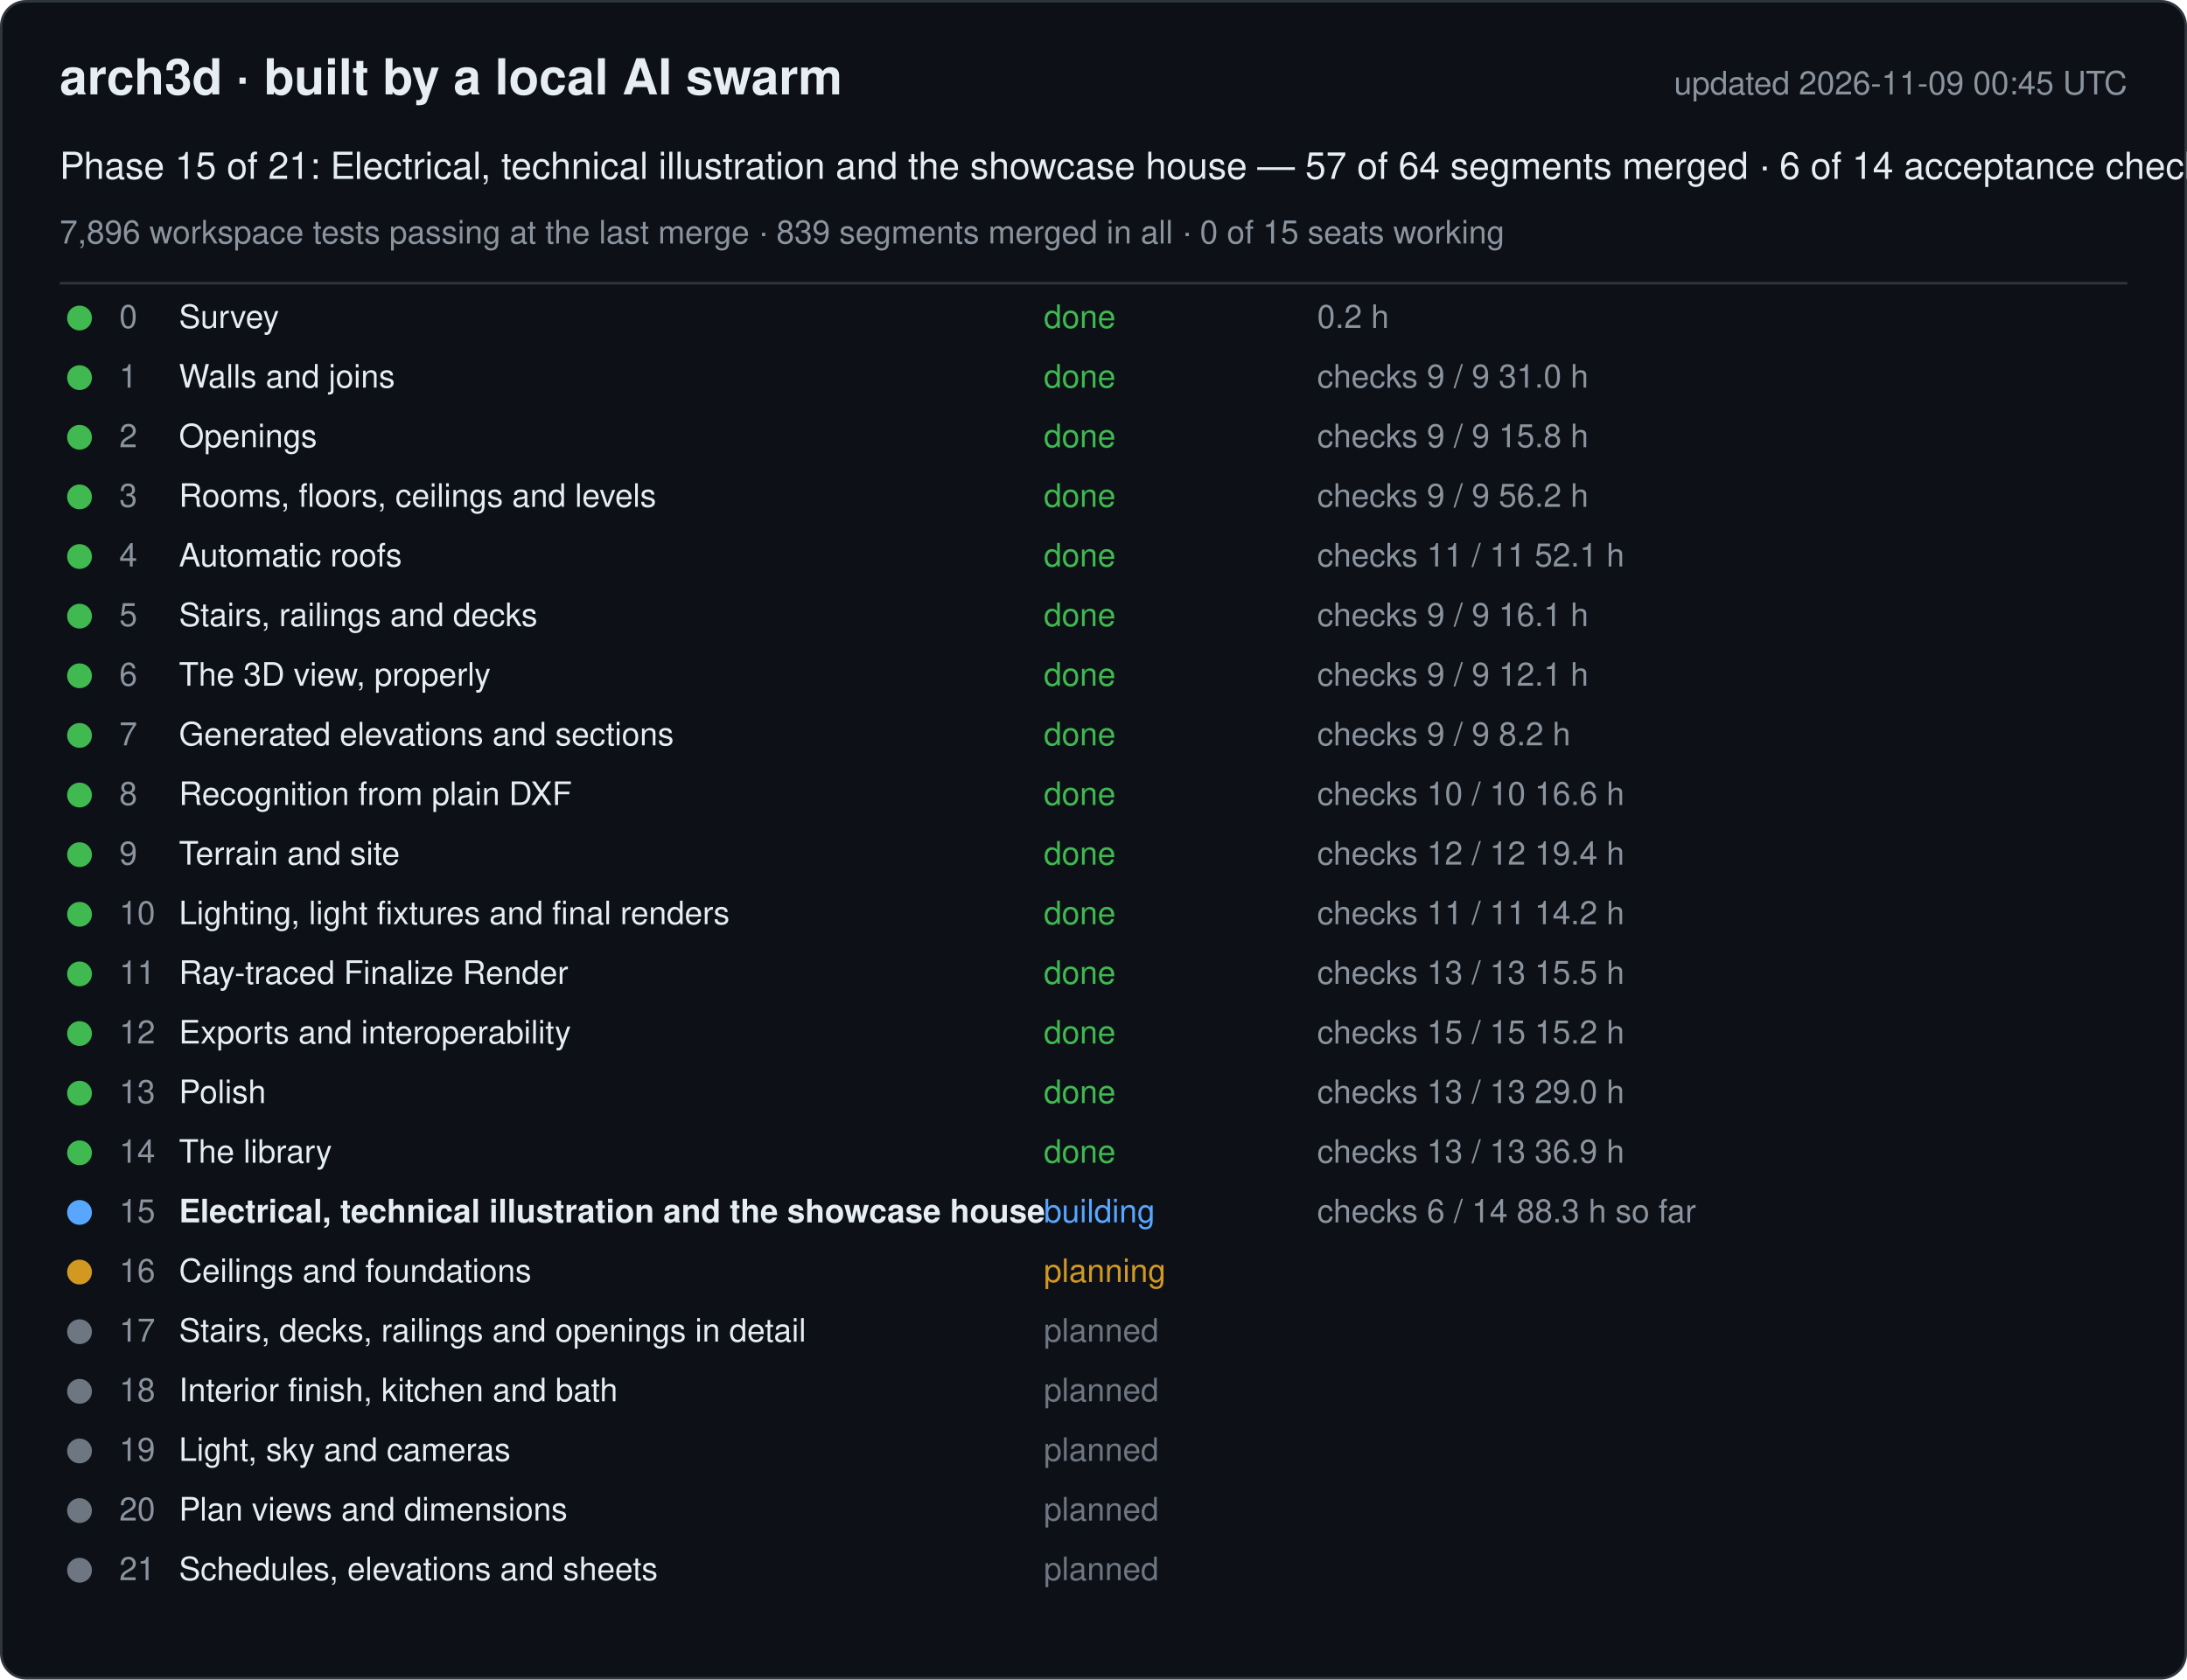
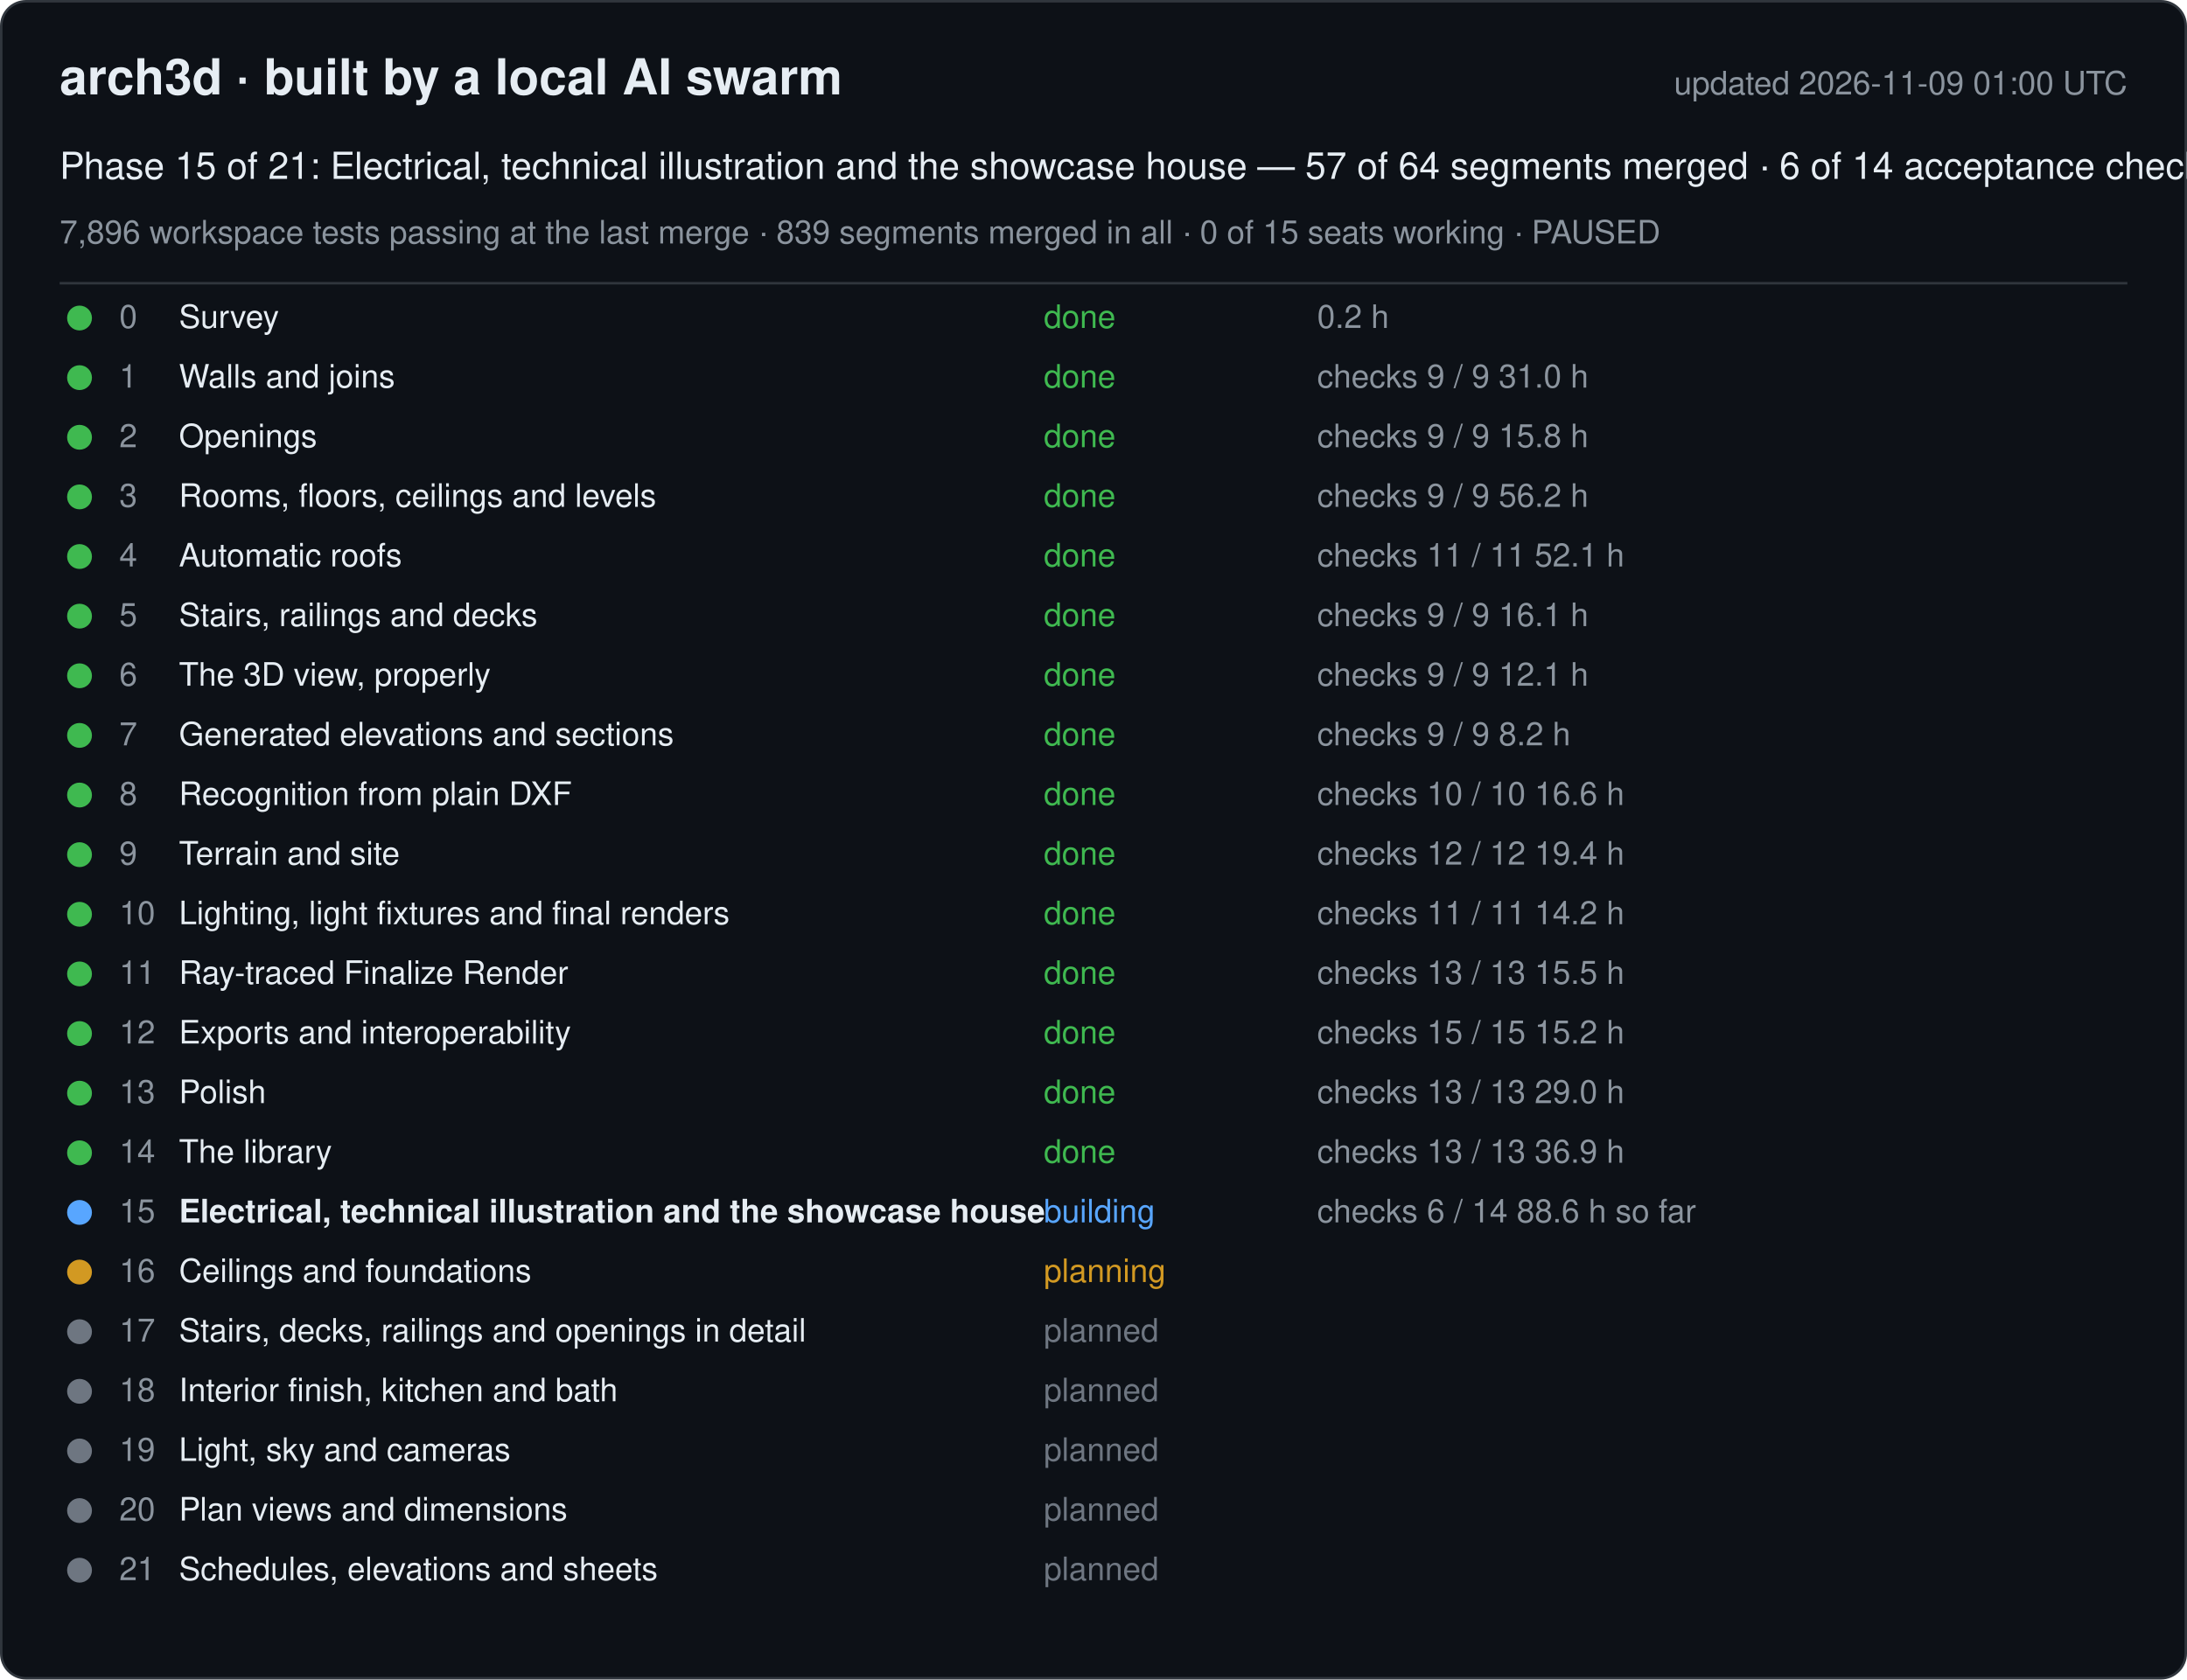
<svg xmlns="http://www.w3.org/2000/svg" width="880" height="676" viewBox="0 0 880 676" font-family="-apple-system, Segoe UI, Helvetica, Arial, sans-serif">
  <rect x="0.5" y="0.5" width="879" height="675" rx="10" fill="#0d1117" stroke="#30363d" />
  <text x="24" y="38" font-size="20" font-weight="600" fill="#e6edf3">arch3d · built by a local AI swarm</text>
-   <text x="856" y="38" font-size="13" fill="#8b949e" text-anchor="end">updated 2026-11-09 00:45 UTC</text>
+   <text x="856" y="38" font-size="13" fill="#8b949e" text-anchor="end">updated 2026-11-09 01:00 UTC</text>
  <text x="24" y="72" font-size="15" fill="#e6edf3">Phase 15 of 21: Electrical, technical illustration and the showcase house — 57 of 64 segments merged · 6 of 14 acceptance checks</text>
-   <text x="24" y="98" font-size="13" fill="#8b949e">7,896 workspace tests passing at the last merge · 839 segments merged in all · 0 of 15 seats working</text>
+   <text x="24" y="98" font-size="13" fill="#8b949e">7,896 workspace tests passing at the last merge · 839 segments merged in all · 0 of 15 seats working · PAUSED</text>
  <line x1="24" y1="114" x2="856" y2="114" stroke="#30363d" />
  <g data-phase="0">
    <circle cx="32" cy="128" r="5" fill="#3fb950" />
    <text x="48" y="132" font-size="13" fill="#8b949e">0</text>
    <text x="72" y="132" font-size="13" fill="#e6edf3">Survey</text>
    <text x="420" y="132" font-size="13" fill="#3fb950">done</text>
    <text x="530" y="132" font-size="13" fill="#8b949e">0.2 h</text>
  </g>
  <g data-phase="1">
    <circle cx="32" cy="152" r="5" fill="#3fb950" />
    <text x="48" y="156" font-size="13" fill="#8b949e">1</text>
    <text x="72" y="156" font-size="13" fill="#e6edf3">Walls and joins</text>
    <text x="420" y="156" font-size="13" fill="#3fb950">done</text>
    <text x="530" y="156" font-size="13" fill="#8b949e">checks 9 / 9   31.0 h</text>
  </g>
  <g data-phase="2">
    <circle cx="32" cy="176" r="5" fill="#3fb950" />
    <text x="48" y="180" font-size="13" fill="#8b949e">2</text>
    <text x="72" y="180" font-size="13" fill="#e6edf3">Openings</text>
    <text x="420" y="180" font-size="13" fill="#3fb950">done</text>
    <text x="530" y="180" font-size="13" fill="#8b949e">checks 9 / 9   15.8 h</text>
  </g>
  <g data-phase="3">
    <circle cx="32" cy="200" r="5" fill="#3fb950" />
    <text x="48" y="204" font-size="13" fill="#8b949e">3</text>
    <text x="72" y="204" font-size="13" fill="#e6edf3">Rooms, floors, ceilings and levels</text>
    <text x="420" y="204" font-size="13" fill="#3fb950">done</text>
    <text x="530" y="204" font-size="13" fill="#8b949e">checks 9 / 9   56.2 h</text>
  </g>
  <g data-phase="4">
    <circle cx="32" cy="224" r="5" fill="#3fb950" />
    <text x="48" y="228" font-size="13" fill="#8b949e">4</text>
    <text x="72" y="228" font-size="13" fill="#e6edf3">Automatic roofs</text>
    <text x="420" y="228" font-size="13" fill="#3fb950">done</text>
    <text x="530" y="228" font-size="13" fill="#8b949e">checks 11 / 11   52.1 h</text>
  </g>
  <g data-phase="5">
    <circle cx="32" cy="248" r="5" fill="#3fb950" />
    <text x="48" y="252" font-size="13" fill="#8b949e">5</text>
    <text x="72" y="252" font-size="13" fill="#e6edf3">Stairs, railings and decks</text>
    <text x="420" y="252" font-size="13" fill="#3fb950">done</text>
    <text x="530" y="252" font-size="13" fill="#8b949e">checks 9 / 9   16.1 h</text>
  </g>
  <g data-phase="6">
    <circle cx="32" cy="272" r="5" fill="#3fb950" />
    <text x="48" y="276" font-size="13" fill="#8b949e">6</text>
    <text x="72" y="276" font-size="13" fill="#e6edf3">The 3D view, properly</text>
    <text x="420" y="276" font-size="13" fill="#3fb950">done</text>
    <text x="530" y="276" font-size="13" fill="#8b949e">checks 9 / 9   12.1 h</text>
  </g>
  <g data-phase="7">
    <circle cx="32" cy="296" r="5" fill="#3fb950" />
    <text x="48" y="300" font-size="13" fill="#8b949e">7</text>
    <text x="72" y="300" font-size="13" fill="#e6edf3">Generated elevations and sections</text>
    <text x="420" y="300" font-size="13" fill="#3fb950">done</text>
    <text x="530" y="300" font-size="13" fill="#8b949e">checks 9 / 9   8.2 h</text>
  </g>
  <g data-phase="8">
    <circle cx="32" cy="320" r="5" fill="#3fb950" />
    <text x="48" y="324" font-size="13" fill="#8b949e">8</text>
    <text x="72" y="324" font-size="13" fill="#e6edf3">Recognition from plain DXF</text>
    <text x="420" y="324" font-size="13" fill="#3fb950">done</text>
    <text x="530" y="324" font-size="13" fill="#8b949e">checks 10 / 10   16.6 h</text>
  </g>
  <g data-phase="9">
    <circle cx="32" cy="344" r="5" fill="#3fb950" />
    <text x="48" y="348" font-size="13" fill="#8b949e">9</text>
    <text x="72" y="348" font-size="13" fill="#e6edf3">Terrain and site</text>
    <text x="420" y="348" font-size="13" fill="#3fb950">done</text>
    <text x="530" y="348" font-size="13" fill="#8b949e">checks 12 / 12   19.4 h</text>
  </g>
  <g data-phase="10">
    <circle cx="32" cy="368" r="5" fill="#3fb950" />
    <text x="48" y="372" font-size="13" fill="#8b949e">10</text>
    <text x="72" y="372" font-size="13" fill="#e6edf3">Lighting, light fixtures and final renders</text>
    <text x="420" y="372" font-size="13" fill="#3fb950">done</text>
    <text x="530" y="372" font-size="13" fill="#8b949e">checks 11 / 11   14.2 h</text>
  </g>
  <g data-phase="11">
    <circle cx="32" cy="392" r="5" fill="#3fb950" />
    <text x="48" y="396" font-size="13" fill="#8b949e">11</text>
    <text x="72" y="396" font-size="13" fill="#e6edf3">Ray-traced Finalize Render</text>
    <text x="420" y="396" font-size="13" fill="#3fb950">done</text>
    <text x="530" y="396" font-size="13" fill="#8b949e">checks 13 / 13   15.5 h</text>
  </g>
  <g data-phase="12">
    <circle cx="32" cy="416" r="5" fill="#3fb950" />
    <text x="48" y="420" font-size="13" fill="#8b949e">12</text>
    <text x="72" y="420" font-size="13" fill="#e6edf3">Exports and interoperability</text>
    <text x="420" y="420" font-size="13" fill="#3fb950">done</text>
    <text x="530" y="420" font-size="13" fill="#8b949e">checks 15 / 15   15.2 h</text>
  </g>
  <g data-phase="13">
    <circle cx="32" cy="440" r="5" fill="#3fb950" />
    <text x="48" y="444" font-size="13" fill="#8b949e">13</text>
    <text x="72" y="444" font-size="13" fill="#e6edf3">Polish</text>
    <text x="420" y="444" font-size="13" fill="#3fb950">done</text>
    <text x="530" y="444" font-size="13" fill="#8b949e">checks 13 / 13   29.0 h</text>
  </g>
  <g data-phase="14">
    <circle cx="32" cy="464" r="5" fill="#3fb950" />
    <text x="48" y="468" font-size="13" fill="#8b949e">14</text>
    <text x="72" y="468" font-size="13" fill="#e6edf3">The library</text>
    <text x="420" y="468" font-size="13" fill="#3fb950">done</text>
    <text x="530" y="468" font-size="13" fill="#8b949e">checks 13 / 13   36.9 h</text>
  </g>
  <g data-phase="15">
    <circle cx="32" cy="488" r="5" fill="#58a6ff" />
    <text x="48" y="492" font-size="13" fill="#8b949e">15</text>
    <text x="72" y="492" font-size="13" fill="#e6edf3" font-weight="600">Electrical, technical illustration and the showcase house</text>
    <text x="420" y="492" font-size="13" fill="#58a6ff">building</text>
-     <text x="530" y="492" font-size="13" fill="#8b949e">checks 6 / 14   88.3 h so far</text>
+     <text x="530" y="492" font-size="13" fill="#8b949e">checks 6 / 14   88.6 h so far</text>
  </g>
  <g data-phase="16">
    <circle cx="32" cy="512" r="5" fill="#d29922" />
    <text x="48" y="516" font-size="13" fill="#8b949e">16</text>
    <text x="72" y="516" font-size="13" fill="#e6edf3">Ceilings and foundations</text>
    <text x="420" y="516" font-size="13" fill="#d29922">planning</text>
    <text x="530" y="516" font-size="13" fill="#8b949e" />
  </g>
  <g data-phase="17">
    <circle cx="32" cy="536" r="5" fill="#6e7681" />
    <text x="48" y="540" font-size="13" fill="#8b949e">17</text>
    <text x="72" y="540" font-size="13" fill="#e6edf3">Stairs, decks, railings and openings in detail</text>
    <text x="420" y="540" font-size="13" fill="#6e7681">planned</text>
    <text x="530" y="540" font-size="13" fill="#8b949e" />
  </g>
  <g data-phase="18">
    <circle cx="32" cy="560" r="5" fill="#6e7681" />
    <text x="48" y="564" font-size="13" fill="#8b949e">18</text>
    <text x="72" y="564" font-size="13" fill="#e6edf3">Interior finish, kitchen and bath</text>
    <text x="420" y="564" font-size="13" fill="#6e7681">planned</text>
    <text x="530" y="564" font-size="13" fill="#8b949e" />
  </g>
  <g data-phase="19">
    <circle cx="32" cy="584" r="5" fill="#6e7681" />
    <text x="48" y="588" font-size="13" fill="#8b949e">19</text>
    <text x="72" y="588" font-size="13" fill="#e6edf3">Light, sky and cameras</text>
    <text x="420" y="588" font-size="13" fill="#6e7681">planned</text>
    <text x="530" y="588" font-size="13" fill="#8b949e" />
  </g>
  <g data-phase="20">
    <circle cx="32" cy="608" r="5" fill="#6e7681" />
    <text x="48" y="612" font-size="13" fill="#8b949e">20</text>
    <text x="72" y="612" font-size="13" fill="#e6edf3">Plan views and dimensions</text>
    <text x="420" y="612" font-size="13" fill="#6e7681">planned</text>
    <text x="530" y="612" font-size="13" fill="#8b949e" />
  </g>
  <g data-phase="21">
    <circle cx="32" cy="632" r="5" fill="#6e7681" />
    <text x="48" y="636" font-size="13" fill="#8b949e">21</text>
    <text x="72" y="636" font-size="13" fill="#e6edf3">Schedules, elevations and sheets</text>
    <text x="420" y="636" font-size="13" fill="#6e7681">planned</text>
    <text x="530" y="636" font-size="13" fill="#8b949e" />
  </g>
</svg>
